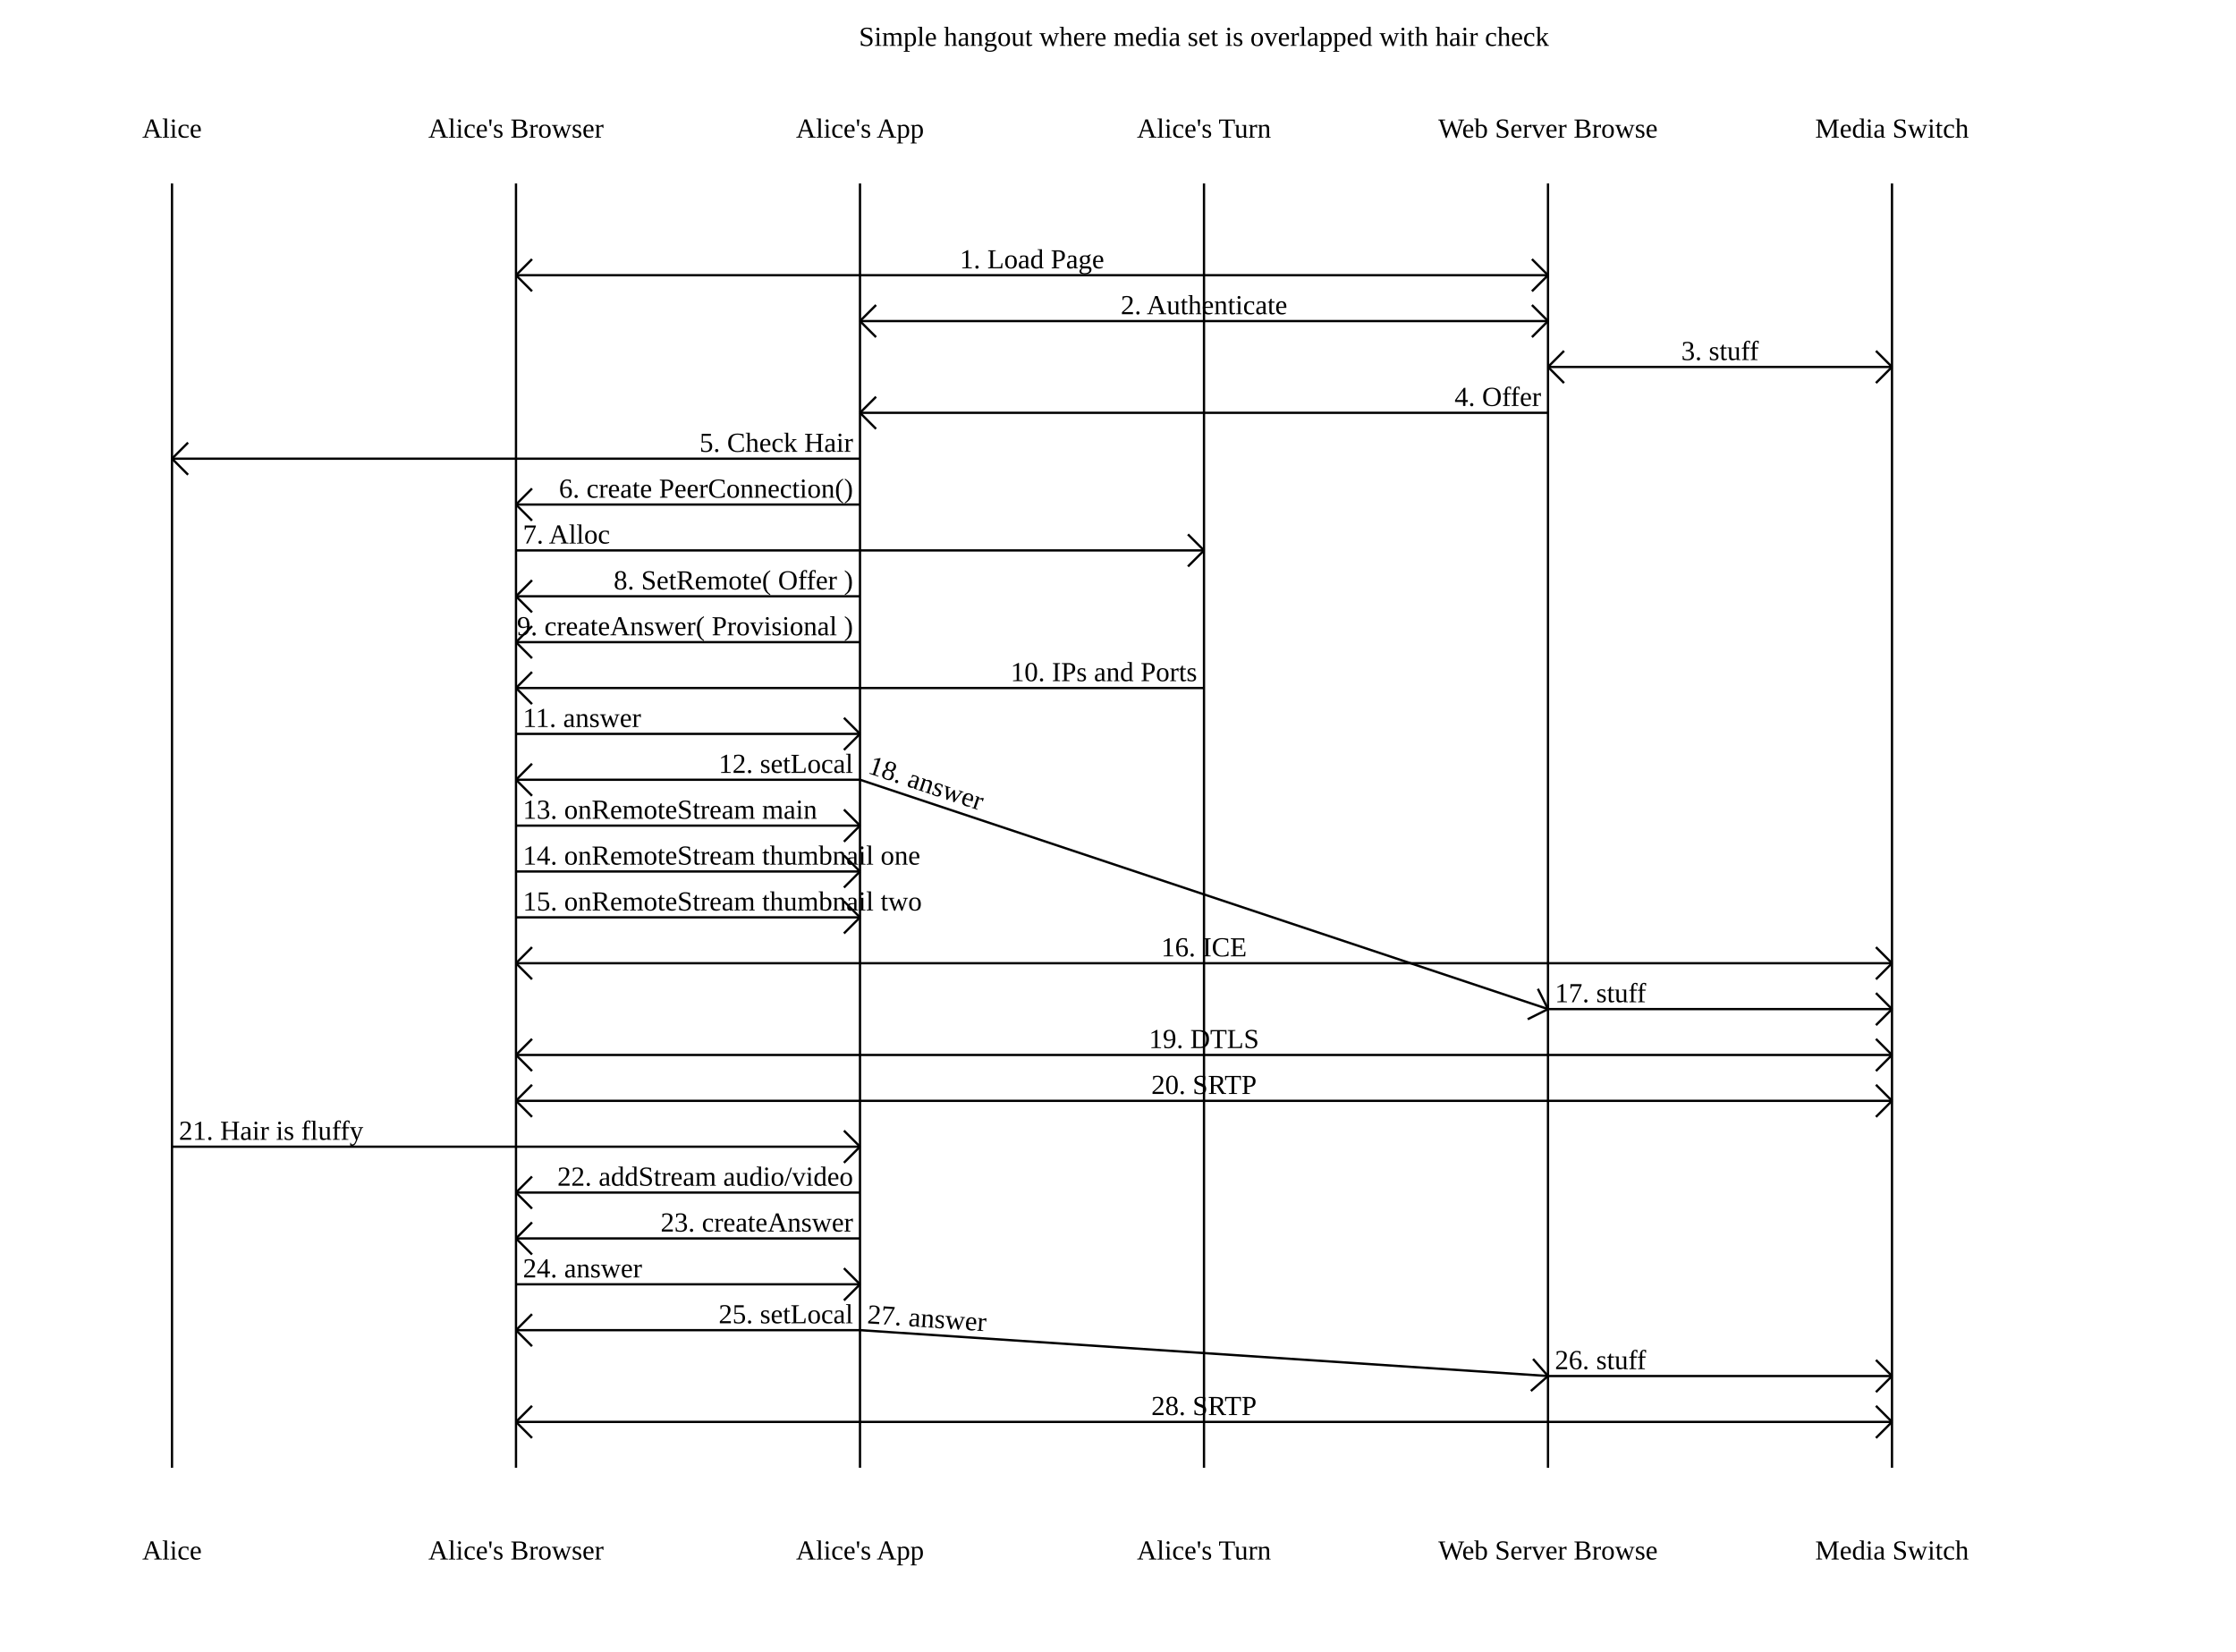
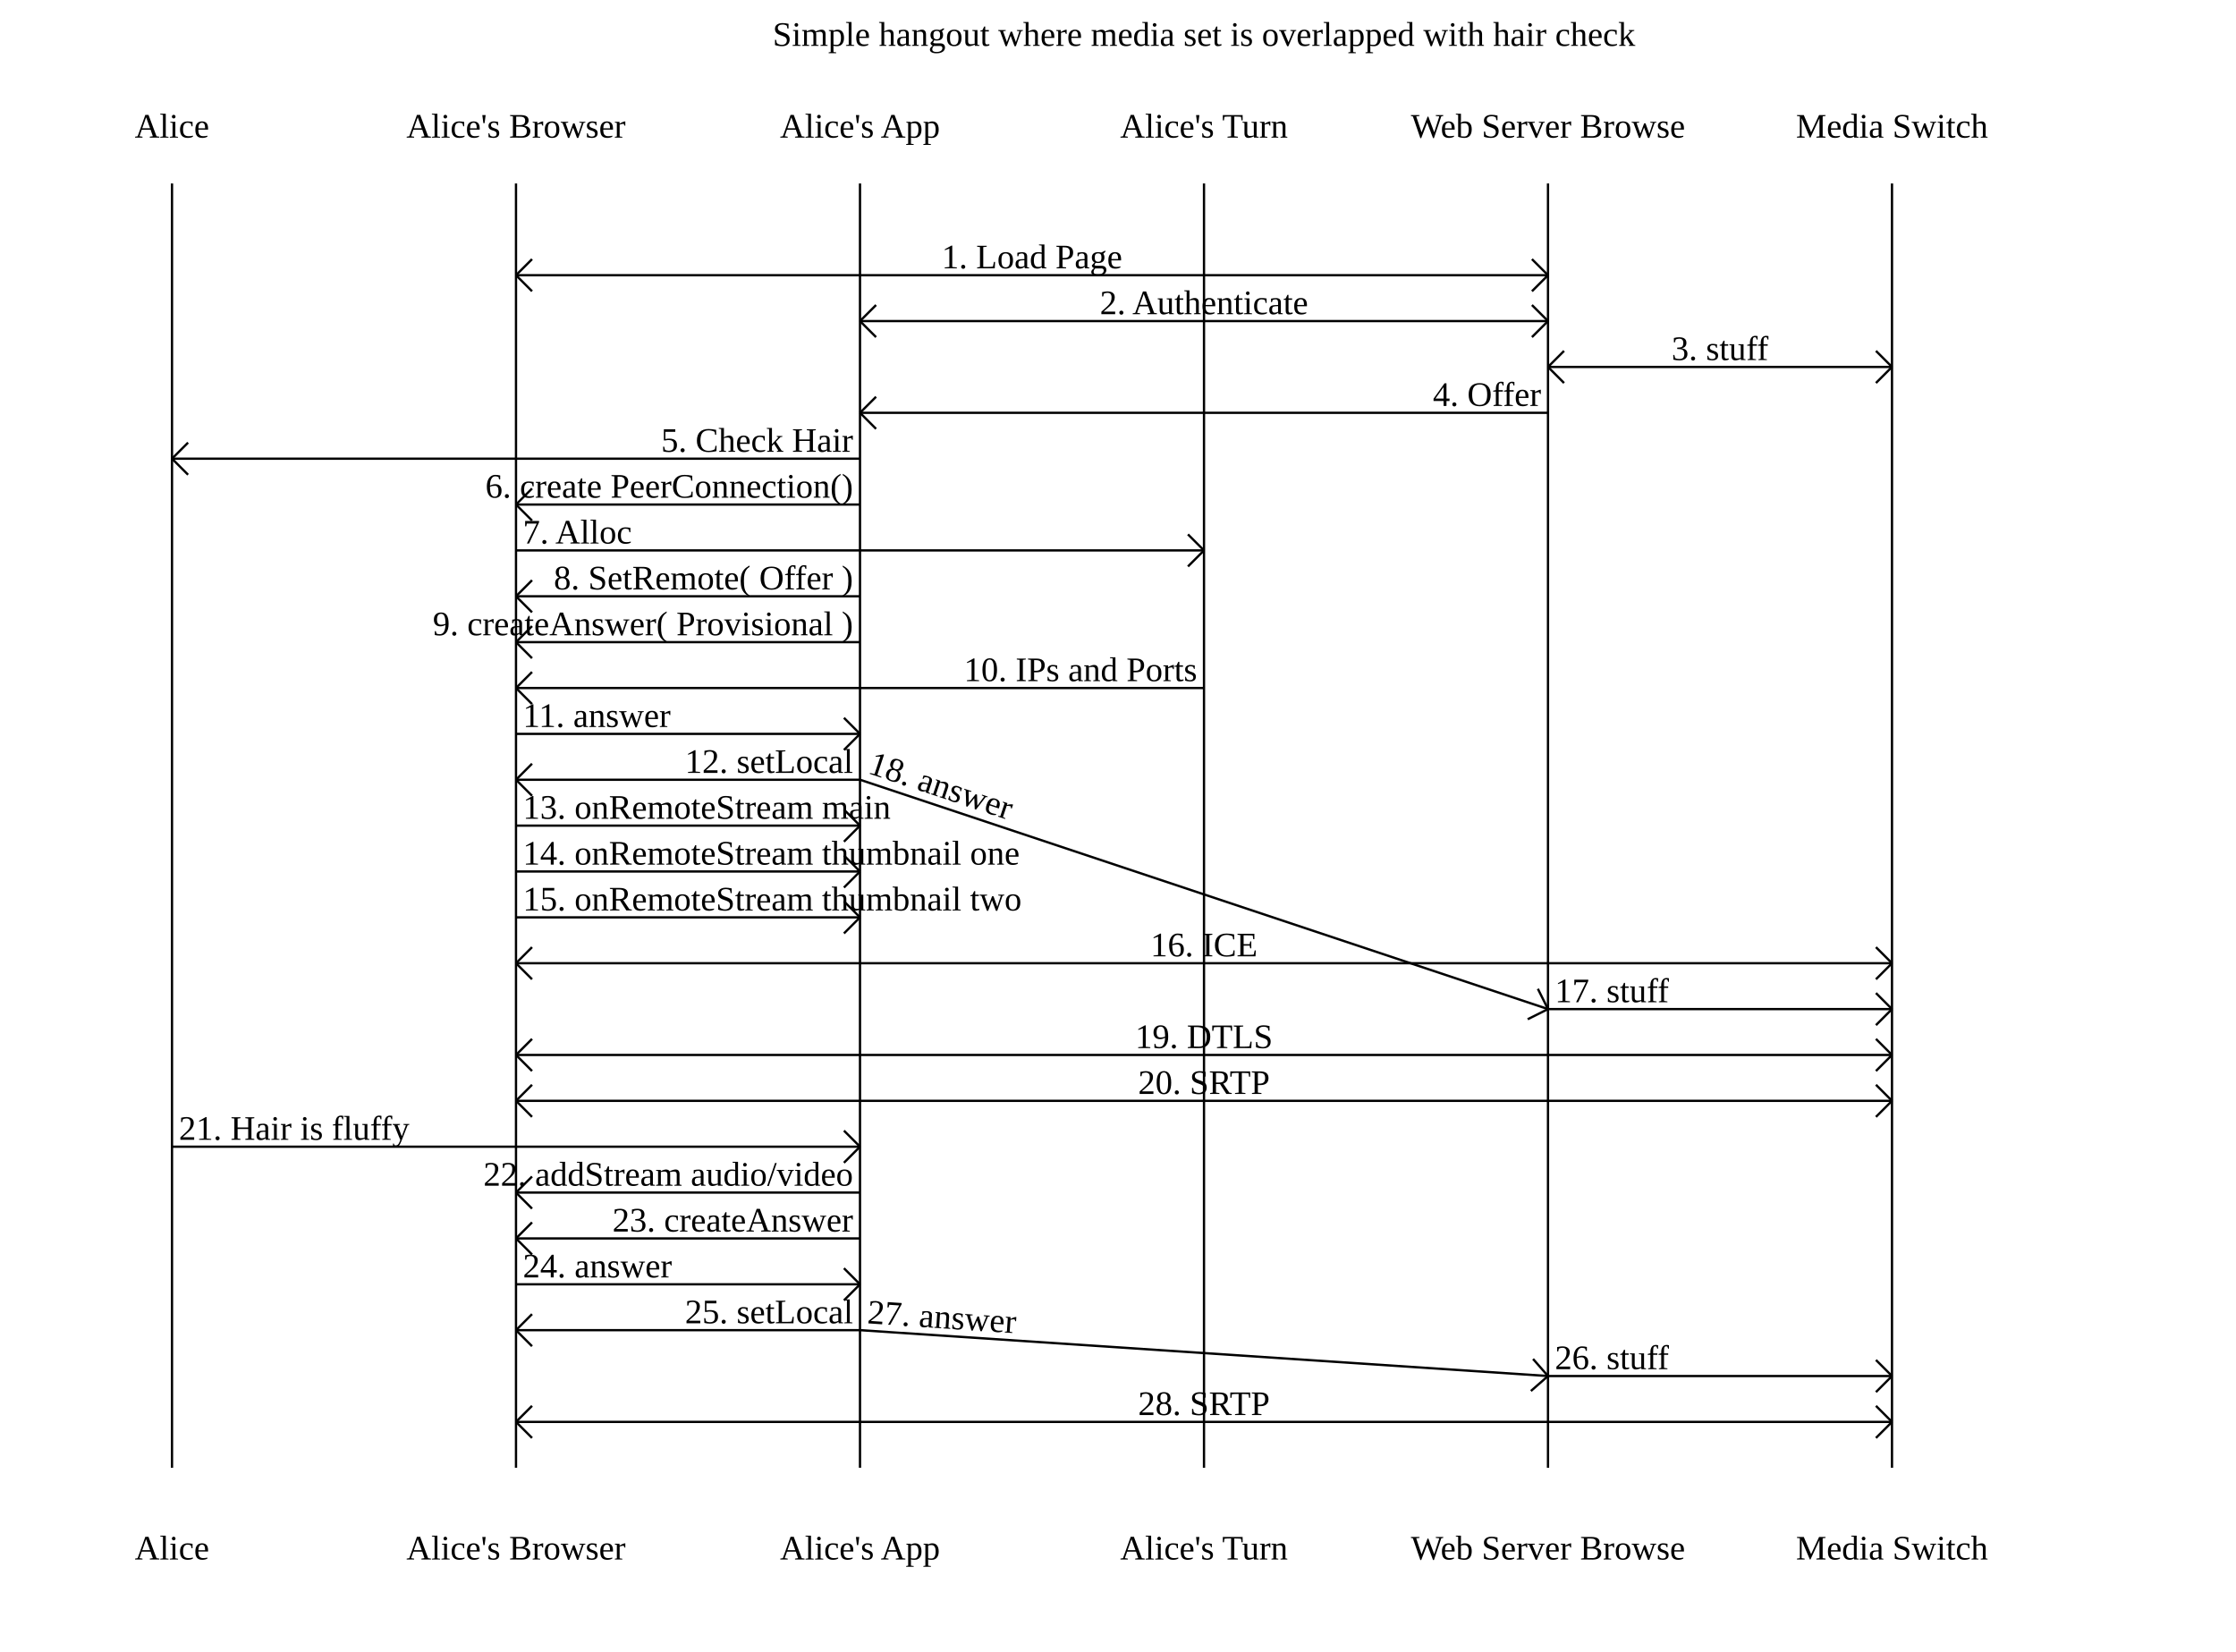
<svg xmlns="http://www.w3.org/2000/svg" baseProfile="full" width="975" height="720">
-   <text x="525" y="20" text-anchor="middle">Simple hangout where media set is overlapped with hair check</text>
-   <text x="75" y="60" text-anchor="middle">Alice</text>
+   <text x="525" y="20" font-size="15" text-anchor="middle">Simple hangout where media set is overlapped with hair check</text>
+   <text x="75" y="60" font-size="15" text-anchor="middle">Alice</text>
  <line x1="75" y1="80" x2="75" y2="640" width="1" stroke="black" />
-   <text x="75" y="680" text-anchor="middle">Alice</text>
-   <text x="225" y="60" text-anchor="middle">Alice's Browser</text>
+   <text x="75" y="680" font-size="15" text-anchor="middle">Alice</text>
+   <text x="225" y="60" font-size="15" text-anchor="middle">Alice's Browser</text>
  <line x1="225" y1="80" x2="225" y2="640" width="1" stroke="black" />
-   <text x="225" y="680" text-anchor="middle">Alice's Browser</text>
-   <text x="375" y="60" text-anchor="middle">Alice's App</text>
+   <text x="225" y="680" font-size="15" text-anchor="middle">Alice's Browser</text>
+   <text x="375" y="60" font-size="15" text-anchor="middle">Alice's App</text>
  <line x1="375" y1="80" x2="375" y2="640" width="1" stroke="black" />
-   <text x="375" y="680" text-anchor="middle">Alice's App</text>
-   <text x="525" y="60" text-anchor="middle">Alice's Turn</text>
+   <text x="375" y="680" font-size="15" text-anchor="middle">Alice's App</text>
+   <text x="525" y="60" font-size="15" text-anchor="middle">Alice's Turn</text>
  <line x1="525" y1="80" x2="525" y2="640" width="1" stroke="black" />
-   <text x="525" y="680" text-anchor="middle">Alice's Turn</text>
-   <text x="675" y="60" text-anchor="middle">Web Server Browse</text>
+   <text x="525" y="680" font-size="15" text-anchor="middle">Alice's Turn</text>
+   <text x="675" y="60" font-size="15" text-anchor="middle">Web Server Browse</text>
  <line x1="675" y1="80" x2="675" y2="640" width="1" stroke="black" />
-   <text x="675" y="680" text-anchor="middle">Web Server Browse</text>
-   <text x="825" y="60" text-anchor="middle">Media Switch</text>
+   <text x="675" y="680" font-size="15" text-anchor="middle">Web Server Browse</text>
+   <text x="825" y="60" font-size="15" text-anchor="middle">Media Switch</text>
  <line x1="825" y1="80" x2="825" y2="640" width="1" stroke="black" />
-   <text x="825" y="680" text-anchor="middle">Media Switch</text>
+   <text x="825" y="680" font-size="15" text-anchor="middle">Media Switch</text>
  <line x1="225" y1="120" x2="675" y2="120" width="1" stroke="black" />
  <line x1="675" y1="120" x2="668" y2="113" transform="rotate(0, 675, 120)" width="1" stroke="black" />
  <line x1="675" y1="120" x2="668" y2="127" transform="rotate(0, 675, 120)" width="1" stroke="black" />
  <line x1="225" y1="120" x2="232" y2="113" transform="rotate(0, 225, 120)" width="1" stroke="black" />
  <line x1="225" y1="120" x2="232" y2="127" transform="rotate(0, 225, 120)" width="1" stroke="black" />
-   <text x="450" y="117" text-anchor="middle" transform="rotate(0, 450, 117)" fill="black">1. Load Page </text>
+   <text x="450" y="117" font-size="15" text-anchor="middle" transform="rotate(0, 450, 117)" fill="black">1. Load Page </text>
  <line x1="375" y1="140" x2="675" y2="140" width="1" stroke="black" />
  <line x1="675" y1="140" x2="668" y2="133" transform="rotate(0, 675, 140)" width="1" stroke="black" />
  <line x1="675" y1="140" x2="668" y2="147" transform="rotate(0, 675, 140)" width="1" stroke="black" />
  <line x1="375" y1="140" x2="382" y2="133" transform="rotate(0, 375, 140)" width="1" stroke="black" />
  <line x1="375" y1="140" x2="382" y2="147" transform="rotate(0, 375, 140)" width="1" stroke="black" />
-   <text x="525" y="137" text-anchor="middle" transform="rotate(0, 525, 137)" fill="black">2. Authenticate</text>
+   <text x="525" y="137" font-size="15" text-anchor="middle" transform="rotate(0, 525, 137)" fill="black">2. Authenticate</text>
  <line x1="675" y1="160" x2="825" y2="160" width="1" stroke="black" />
  <line x1="825" y1="160" x2="818" y2="153" transform="rotate(0, 825, 160)" width="1" stroke="black" />
  <line x1="825" y1="160" x2="818" y2="167" transform="rotate(0, 825, 160)" width="1" stroke="black" />
  <line x1="675" y1="160" x2="682" y2="153" transform="rotate(0, 675, 160)" width="1" stroke="black" />
  <line x1="675" y1="160" x2="682" y2="167" transform="rotate(0, 675, 160)" width="1" stroke="black" />
-   <text x="750" y="157" text-anchor="middle" transform="rotate(0, 750, 157)" fill="black">3. stuff</text>
+   <text x="750" y="157" font-size="15" text-anchor="middle" transform="rotate(0, 750, 157)" fill="black">3. stuff</text>
  <line x1="675" y1="180" x2="375" y2="180" width="1" stroke="black" />
  <line x1="375" y1="180" x2="382" y2="173" transform="rotate(0, 375, 180)" width="1" stroke="black" />
  <line x1="375" y1="180" x2="382" y2="187" transform="rotate(0, 375, 180)" width="1" stroke="black" />
-   <text x="672" y="177" text-anchor="end" transform="rotate(0, 672, 177)" fill="black">4. Offer </text>
+   <text x="672" y="177" font-size="15" text-anchor="end" transform="rotate(0, 672, 177)" fill="black">4. Offer </text>
  <line x1="375" y1="200" x2="75" y2="200" width="1" stroke="black" />
  <line x1="75" y1="200" x2="82" y2="193" transform="rotate(0, 75, 200)" width="1" stroke="black" />
  <line x1="75" y1="200" x2="82" y2="207" transform="rotate(0, 75, 200)" width="1" stroke="black" />
-   <text x="372" y="197" text-anchor="end" transform="rotate(0, 372, 197)" fill="black">5. Check Hair</text>
+   <text x="372" y="197" font-size="15" text-anchor="end" transform="rotate(0, 372, 197)" fill="black">5. Check Hair</text>
  <line x1="375" y1="220" x2="225" y2="220" width="1" stroke="black" />
  <line x1="225" y1="220" x2="232" y2="213" transform="rotate(0, 225, 220)" width="1" stroke="black" />
  <line x1="225" y1="220" x2="232" y2="227" transform="rotate(0, 225, 220)" width="1" stroke="black" />
-   <text x="372" y="217" text-anchor="end" transform="rotate(0, 372, 217)" fill="black">6. create PeerConnection()</text>
+   <text x="372" y="217" font-size="15" text-anchor="end" transform="rotate(0, 372, 217)" fill="black">6. create PeerConnection()</text>
  <line x1="225" y1="240" x2="525" y2="240" width="1" stroke="black" />
  <line x1="525" y1="240" x2="518" y2="233" transform="rotate(0, 525, 240)" width="1" stroke="black" />
  <line x1="525" y1="240" x2="518" y2="247" transform="rotate(0, 525, 240)" width="1" stroke="black" />
-   <text x="228" y="237" text-anchor="start" transform="rotate(0, 228, 237)" fill="black">7. Alloc</text>
+   <text x="228" y="237" font-size="15" text-anchor="start" transform="rotate(0, 228, 237)" fill="black">7. Alloc</text>
  <line x1="375" y1="260" x2="225" y2="260" width="1" stroke="black" />
  <line x1="225" y1="260" x2="232" y2="253" transform="rotate(0, 225, 260)" width="1" stroke="black" />
  <line x1="225" y1="260" x2="232" y2="267" transform="rotate(0, 225, 260)" width="1" stroke="black" />
-   <text x="372" y="257" text-anchor="end" transform="rotate(0, 372, 257)" fill="black">8. SetRemote( Offer ) </text>
+   <text x="372" y="257" font-size="15" text-anchor="end" transform="rotate(0, 372, 257)" fill="black">8. SetRemote( Offer ) </text>
  <line x1="375" y1="280" x2="225" y2="280" width="1" stroke="black" />
  <line x1="225" y1="280" x2="232" y2="273" transform="rotate(0, 225, 280)" width="1" stroke="black" />
  <line x1="225" y1="280" x2="232" y2="287" transform="rotate(0, 225, 280)" width="1" stroke="black" />
-   <text x="372" y="277" text-anchor="end" transform="rotate(0, 372, 277)" fill="black">9. createAnswer(  Provisional )</text>
+   <text x="372" y="277" font-size="15" text-anchor="end" transform="rotate(0, 372, 277)" fill="black">9. createAnswer(  Provisional )</text>
  <line x1="525" y1="300" x2="225" y2="300" width="1" stroke="black" />
  <line x1="225" y1="300" x2="232" y2="293" transform="rotate(0, 225, 300)" width="1" stroke="black" />
  <line x1="225" y1="300" x2="232" y2="307" transform="rotate(0, 225, 300)" width="1" stroke="black" />
-   <text x="522" y="297" text-anchor="end" transform="rotate(0, 522, 297)" fill="black">10. IPs and Ports</text>
+   <text x="522" y="297" font-size="15" text-anchor="end" transform="rotate(0, 522, 297)" fill="black">10. IPs and Ports</text>
  <line x1="225" y1="320" x2="375" y2="320" width="1" stroke="black" />
  <line x1="375" y1="320" x2="368" y2="313" transform="rotate(0, 375, 320)" width="1" stroke="black" />
  <line x1="375" y1="320" x2="368" y2="327" transform="rotate(0, 375, 320)" width="1" stroke="black" />
-   <text x="228" y="317" text-anchor="start" transform="rotate(0, 228, 317)" fill="black">11. answer </text>
+   <text x="228" y="317" font-size="15" text-anchor="start" transform="rotate(0, 228, 317)" fill="black">11. answer </text>
  <line x1="375" y1="340" x2="225" y2="340" width="1" stroke="black" />
  <line x1="225" y1="340" x2="232" y2="333" transform="rotate(0, 225, 340)" width="1" stroke="black" />
  <line x1="225" y1="340" x2="232" y2="347" transform="rotate(0, 225, 340)" width="1" stroke="black" />
-   <text x="372" y="337" text-anchor="end" transform="rotate(0, 372, 337)" fill="black">12. setLocal</text>
+   <text x="372" y="337" font-size="15" text-anchor="end" transform="rotate(0, 372, 337)" fill="black">12. setLocal</text>
  <line x1="225" y1="360" x2="375" y2="360" width="1" stroke="black" />
  <line x1="375" y1="360" x2="368" y2="353" transform="rotate(0, 375, 360)" width="1" stroke="black" />
  <line x1="375" y1="360" x2="368" y2="367" transform="rotate(0, 375, 360)" width="1" stroke="black" />
-   <text x="228" y="357" text-anchor="start" transform="rotate(0, 228, 357)" fill="black">13. onRemoteStream main</text>
+   <text x="228" y="357" font-size="15" text-anchor="start" transform="rotate(0, 228, 357)" fill="black">13. onRemoteStream main</text>
  <line x1="225" y1="380" x2="375" y2="380" width="1" stroke="black" />
  <line x1="375" y1="380" x2="368" y2="373" transform="rotate(0, 375, 380)" width="1" stroke="black" />
  <line x1="375" y1="380" x2="368" y2="387" transform="rotate(0, 375, 380)" width="1" stroke="black" />
-   <text x="228" y="377" text-anchor="start" transform="rotate(0, 228, 377)" fill="black">14. onRemoteStream thumbnail one</text>
+   <text x="228" y="377" font-size="15" text-anchor="start" transform="rotate(0, 228, 377)" fill="black">14. onRemoteStream thumbnail one</text>
  <line x1="225" y1="400" x2="375" y2="400" width="1" stroke="black" />
  <line x1="375" y1="400" x2="368" y2="393" transform="rotate(0, 375, 400)" width="1" stroke="black" />
  <line x1="375" y1="400" x2="368" y2="407" transform="rotate(0, 375, 400)" width="1" stroke="black" />
-   <text x="228" y="397" text-anchor="start" transform="rotate(0, 228, 397)" fill="black">15. onRemoteStream thumbnail two</text>
+   <text x="228" y="397" font-size="15" text-anchor="start" transform="rotate(0, 228, 397)" fill="black">15. onRemoteStream thumbnail two</text>
  <line x1="225" y1="420" x2="825" y2="420" width="1" stroke="black" />
  <line x1="825" y1="420" x2="818" y2="413" transform="rotate(0, 825, 420)" width="1" stroke="black" />
  <line x1="825" y1="420" x2="818" y2="427" transform="rotate(0, 825, 420)" width="1" stroke="black" />
  <line x1="225" y1="420" x2="232" y2="413" transform="rotate(0, 225, 420)" width="1" stroke="black" />
  <line x1="225" y1="420" x2="232" y2="427" transform="rotate(0, 225, 420)" width="1" stroke="black" />
-   <text x="525" y="417" text-anchor="middle" transform="rotate(0, 525, 417)" fill="black">16. ICE</text>
+   <text x="525" y="417" font-size="15" text-anchor="middle" transform="rotate(0, 525, 417)" fill="black">16. ICE</text>
  <line x1="675" y1="440" x2="825" y2="440" width="1" stroke="black" />
  <line x1="825" y1="440" x2="818" y2="433" transform="rotate(0, 825, 440)" width="1" stroke="black" />
  <line x1="825" y1="440" x2="818" y2="447" transform="rotate(0, 825, 440)" width="1" stroke="black" />
-   <text x="678" y="437" text-anchor="start" transform="rotate(0, 678, 437)" fill="black">17. stuff</text>
+   <text x="678" y="437" font-size="15" text-anchor="start" transform="rotate(0, 678, 437)" fill="black">17. stuff</text>
  <line x1="375" y1="340" x2="675" y2="440" width="1" stroke="black" />
  <line x1="675" y1="440" x2="668" y2="433" transform="rotate(18.4443, 675, 440)" width="1" stroke="black" />
  <line x1="675" y1="440" x2="668" y2="447" transform="rotate(18.4443, 675, 440)" width="1" stroke="black" />
-   <text x="378" y="337" text-anchor="start" transform="rotate(18.4443, 378, 337)" fill="black">18. answer </text>
+   <text x="378" y="337" font-size="15" text-anchor="start" transform="rotate(18.4443, 378, 337)" fill="black">18. answer </text>
  <line x1="225" y1="460" x2="825" y2="460" width="1" stroke="black" />
  <line x1="825" y1="460" x2="818" y2="453" transform="rotate(0, 825, 460)" width="1" stroke="black" />
  <line x1="825" y1="460" x2="818" y2="467" transform="rotate(0, 825, 460)" width="1" stroke="black" />
  <line x1="225" y1="460" x2="232" y2="453" transform="rotate(0, 225, 460)" width="1" stroke="black" />
  <line x1="225" y1="460" x2="232" y2="467" transform="rotate(0, 225, 460)" width="1" stroke="black" />
-   <text x="525" y="457" text-anchor="middle" transform="rotate(0, 525, 457)" fill="black">19. DTLS</text>
+   <text x="525" y="457" font-size="15" text-anchor="middle" transform="rotate(0, 525, 457)" fill="black">19. DTLS</text>
  <line x1="225" y1="480" x2="825" y2="480" width="1" stroke="black" />
  <line x1="825" y1="480" x2="818" y2="473" transform="rotate(0, 825, 480)" width="1" stroke="black" />
  <line x1="825" y1="480" x2="818" y2="487" transform="rotate(0, 825, 480)" width="1" stroke="black" />
  <line x1="225" y1="480" x2="232" y2="473" transform="rotate(0, 225, 480)" width="1" stroke="black" />
  <line x1="225" y1="480" x2="232" y2="487" transform="rotate(0, 225, 480)" width="1" stroke="black" />
-   <text x="525" y="477" text-anchor="middle" transform="rotate(0, 525, 477)" fill="black">20. SRTP</text>
+   <text x="525" y="477" font-size="15" text-anchor="middle" transform="rotate(0, 525, 477)" fill="black">20. SRTP</text>
  <line x1="75" y1="500" x2="375" y2="500" width="1" stroke="black" />
  <line x1="375" y1="500" x2="368" y2="493" transform="rotate(0, 375, 500)" width="1" stroke="black" />
  <line x1="375" y1="500" x2="368" y2="507" transform="rotate(0, 375, 500)" width="1" stroke="black" />
-   <text x="78" y="497" text-anchor="start" transform="rotate(0, 78, 497)" fill="black">21. Hair is fluffy </text>
+   <text x="78" y="497" font-size="15" text-anchor="start" transform="rotate(0, 78, 497)" fill="black">21. Hair is fluffy </text>
  <line x1="375" y1="520" x2="225" y2="520" width="1" stroke="black" />
  <line x1="225" y1="520" x2="232" y2="513" transform="rotate(0, 225, 520)" width="1" stroke="black" />
  <line x1="225" y1="520" x2="232" y2="527" transform="rotate(0, 225, 520)" width="1" stroke="black" />
-   <text x="372" y="517" text-anchor="end" transform="rotate(0, 372, 517)" fill="black">22. addStream audio/video</text>
+   <text x="372" y="517" font-size="15" text-anchor="end" transform="rotate(0, 372, 517)" fill="black">22. addStream audio/video</text>
  <line x1="375" y1="540" x2="225" y2="540" width="1" stroke="black" />
  <line x1="225" y1="540" x2="232" y2="533" transform="rotate(0, 225, 540)" width="1" stroke="black" />
  <line x1="225" y1="540" x2="232" y2="547" transform="rotate(0, 225, 540)" width="1" stroke="black" />
-   <text x="372" y="537" text-anchor="end" transform="rotate(0, 372, 537)" fill="black">23. createAnswer</text>
+   <text x="372" y="537" font-size="15" text-anchor="end" transform="rotate(0, 372, 537)" fill="black">23. createAnswer</text>
  <line x1="225" y1="560" x2="375" y2="560" width="1" stroke="black" />
  <line x1="375" y1="560" x2="368" y2="553" transform="rotate(0, 375, 560)" width="1" stroke="black" />
  <line x1="375" y1="560" x2="368" y2="567" transform="rotate(0, 375, 560)" width="1" stroke="black" />
-   <text x="228" y="557" text-anchor="start" transform="rotate(0, 228, 557)" fill="black">24. answer</text>
+   <text x="228" y="557" font-size="15" text-anchor="start" transform="rotate(0, 228, 557)" fill="black">24. answer</text>
  <line x1="375" y1="580" x2="225" y2="580" width="1" stroke="black" />
  <line x1="225" y1="580" x2="232" y2="573" transform="rotate(0, 225, 580)" width="1" stroke="black" />
  <line x1="225" y1="580" x2="232" y2="587" transform="rotate(0, 225, 580)" width="1" stroke="black" />
-   <text x="372" y="577" text-anchor="end" transform="rotate(0, 372, 577)" fill="black">25. setLocal</text>
+   <text x="372" y="577" font-size="15" text-anchor="end" transform="rotate(0, 372, 577)" fill="black">25. setLocal</text>
  <line x1="675" y1="600" x2="825" y2="600" width="1" stroke="black" />
  <line x1="825" y1="600" x2="818" y2="593" transform="rotate(0, 825, 600)" width="1" stroke="black" />
  <line x1="825" y1="600" x2="818" y2="607" transform="rotate(0, 825, 600)" width="1" stroke="black" />
-   <text x="678" y="597" text-anchor="start" transform="rotate(0, 678, 597)" fill="black">26. stuff</text>
+   <text x="678" y="597" font-size="15" text-anchor="start" transform="rotate(0, 678, 597)" fill="black">26. stuff</text>
  <line x1="375" y1="580" x2="675" y2="600" width="1" stroke="black" />
  <line x1="675" y1="600" x2="668" y2="593" transform="rotate(3.816009, 675, 600)" width="1" stroke="black" />
  <line x1="675" y1="600" x2="668" y2="607" transform="rotate(3.816009, 675, 600)" width="1" stroke="black" />
-   <text x="378" y="577" text-anchor="start" transform="rotate(3.816009, 378, 577)" fill="black">27. answer </text>
+   <text x="378" y="577" font-size="15" text-anchor="start" transform="rotate(3.816009, 378, 577)" fill="black">27. answer </text>
  <line x1="225" y1="620" x2="825" y2="620" width="1" stroke="black" />
  <line x1="825" y1="620" x2="818" y2="613" transform="rotate(0, 825, 620)" width="1" stroke="black" />
  <line x1="825" y1="620" x2="818" y2="627" transform="rotate(0, 825, 620)" width="1" stroke="black" />
  <line x1="225" y1="620" x2="232" y2="613" transform="rotate(0, 225, 620)" width="1" stroke="black" />
  <line x1="225" y1="620" x2="232" y2="627" transform="rotate(0, 225, 620)" width="1" stroke="black" />
-   <text x="525" y="617" text-anchor="middle" transform="rotate(0, 525, 617)" fill="black">28. SRTP</text>
+   <text x="525" y="617" font-size="15" text-anchor="middle" transform="rotate(0, 525, 617)" fill="black">28. SRTP</text>
</svg>
